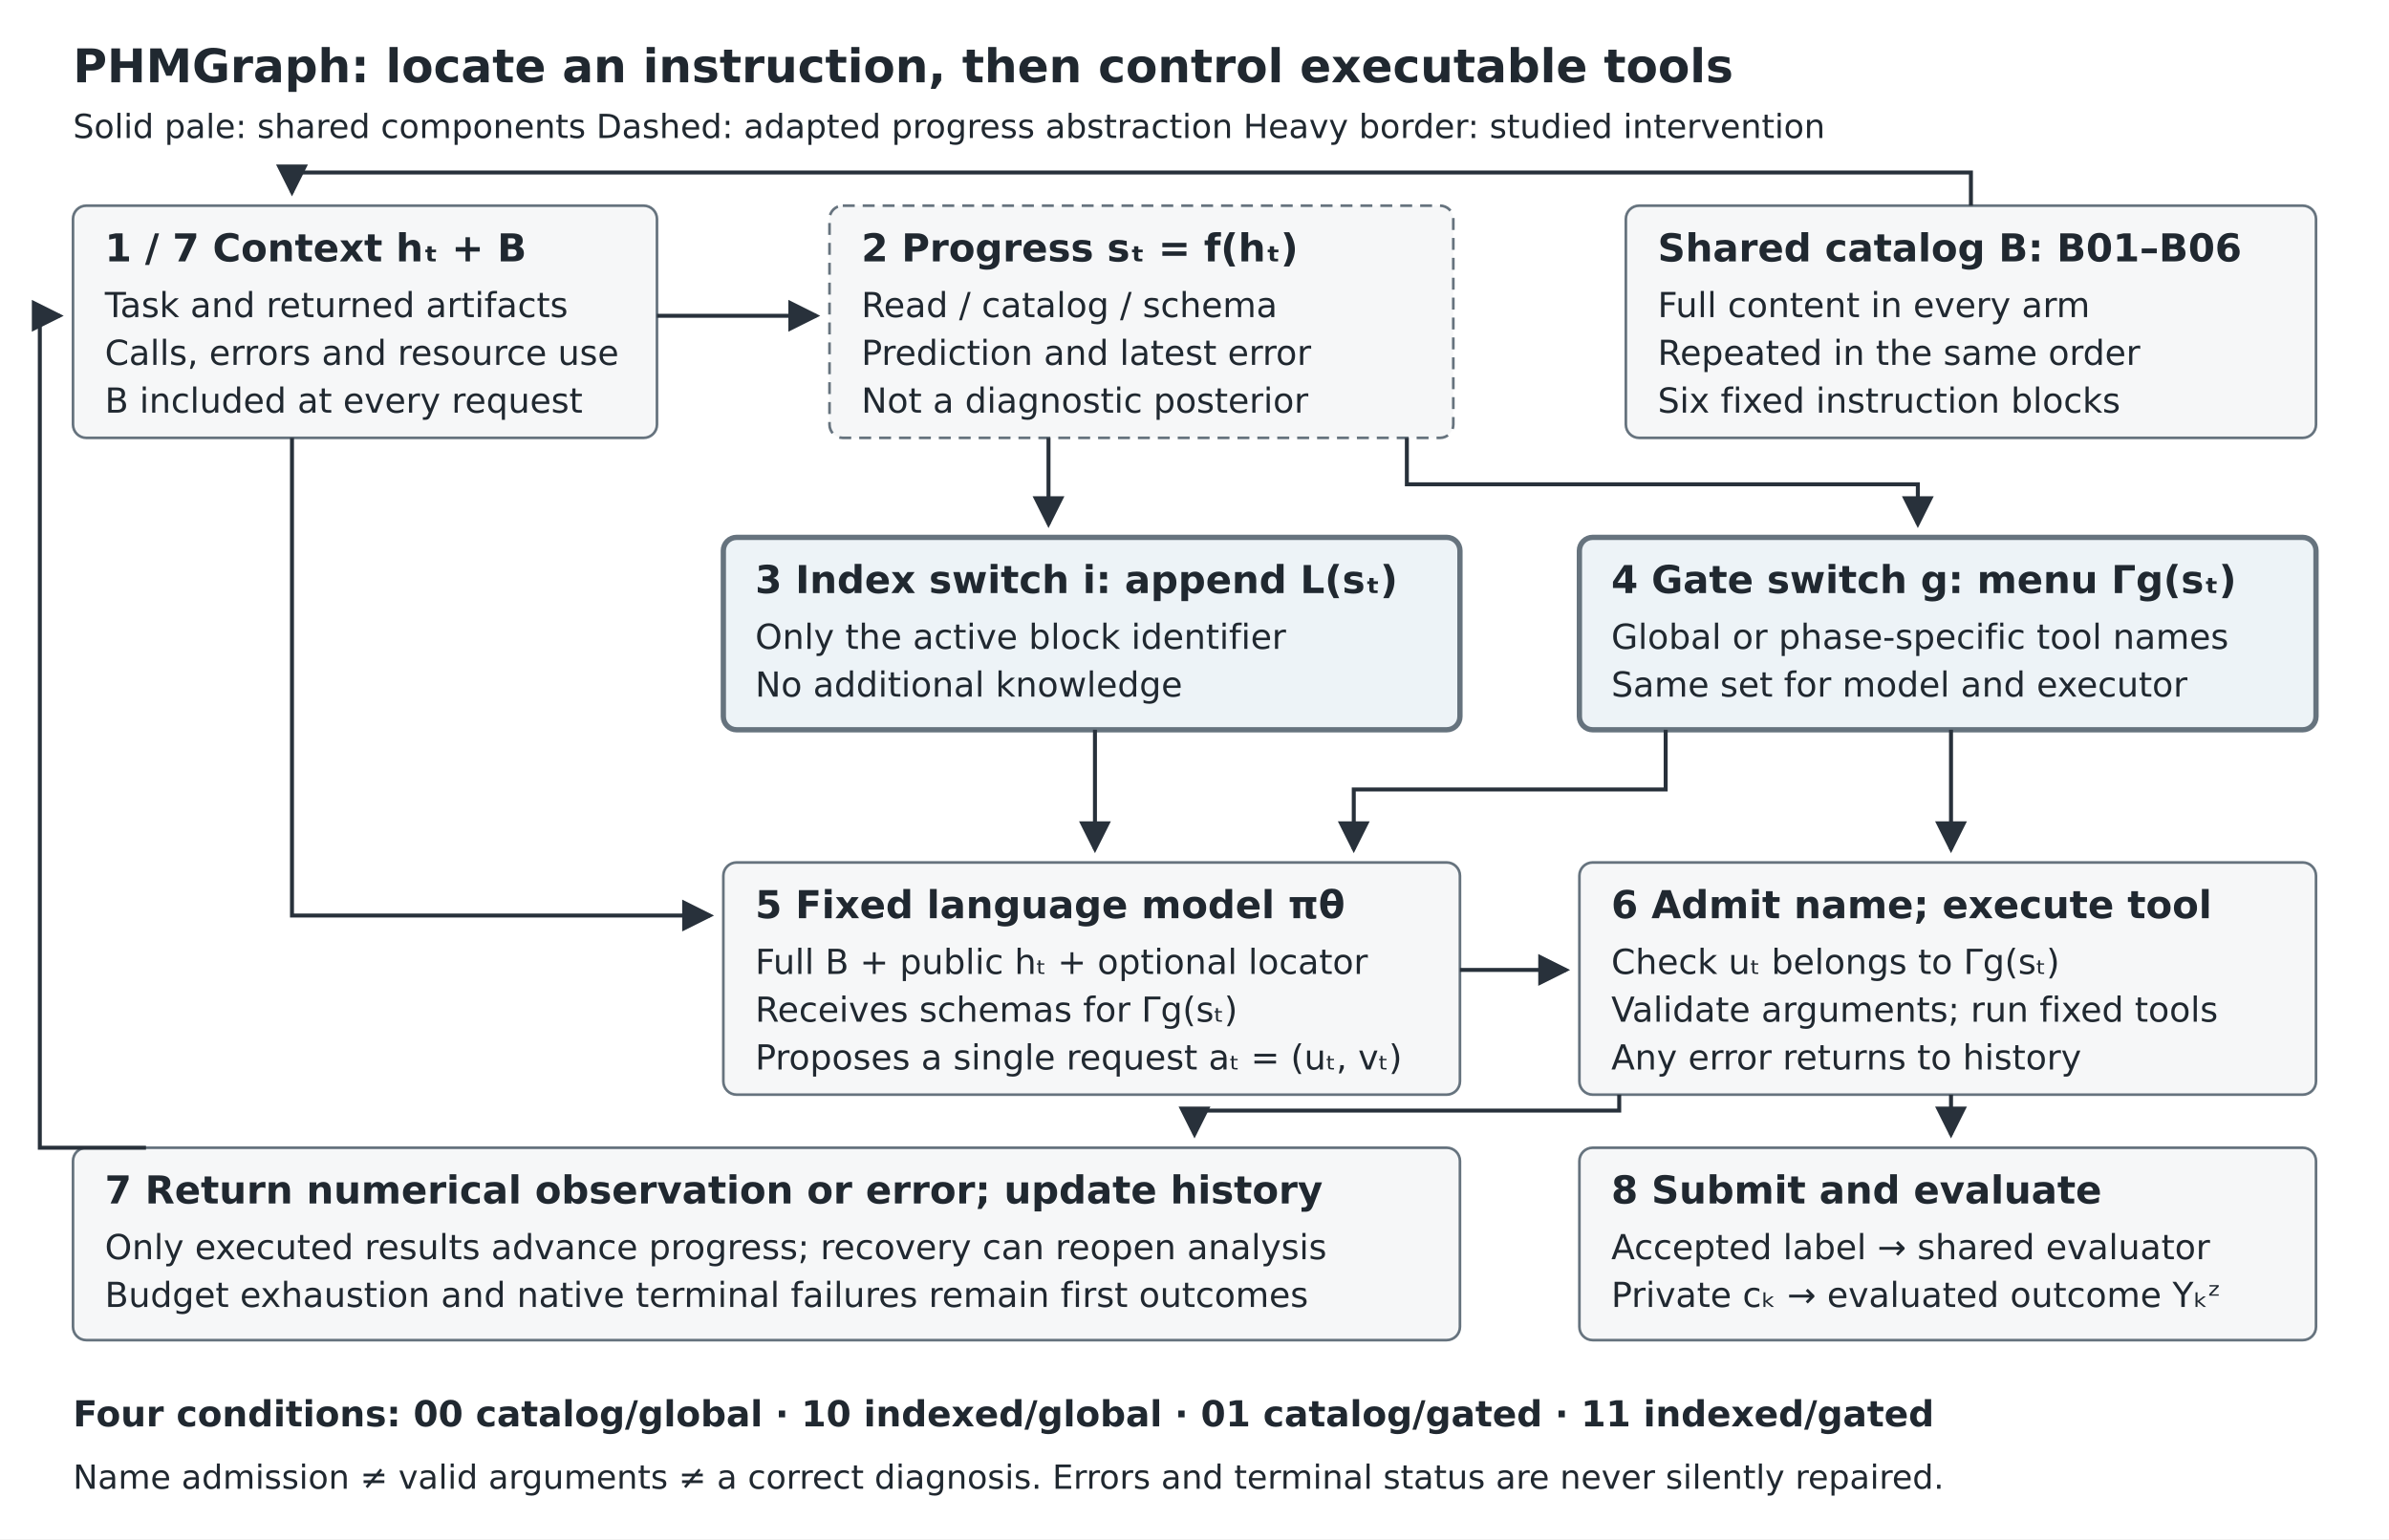
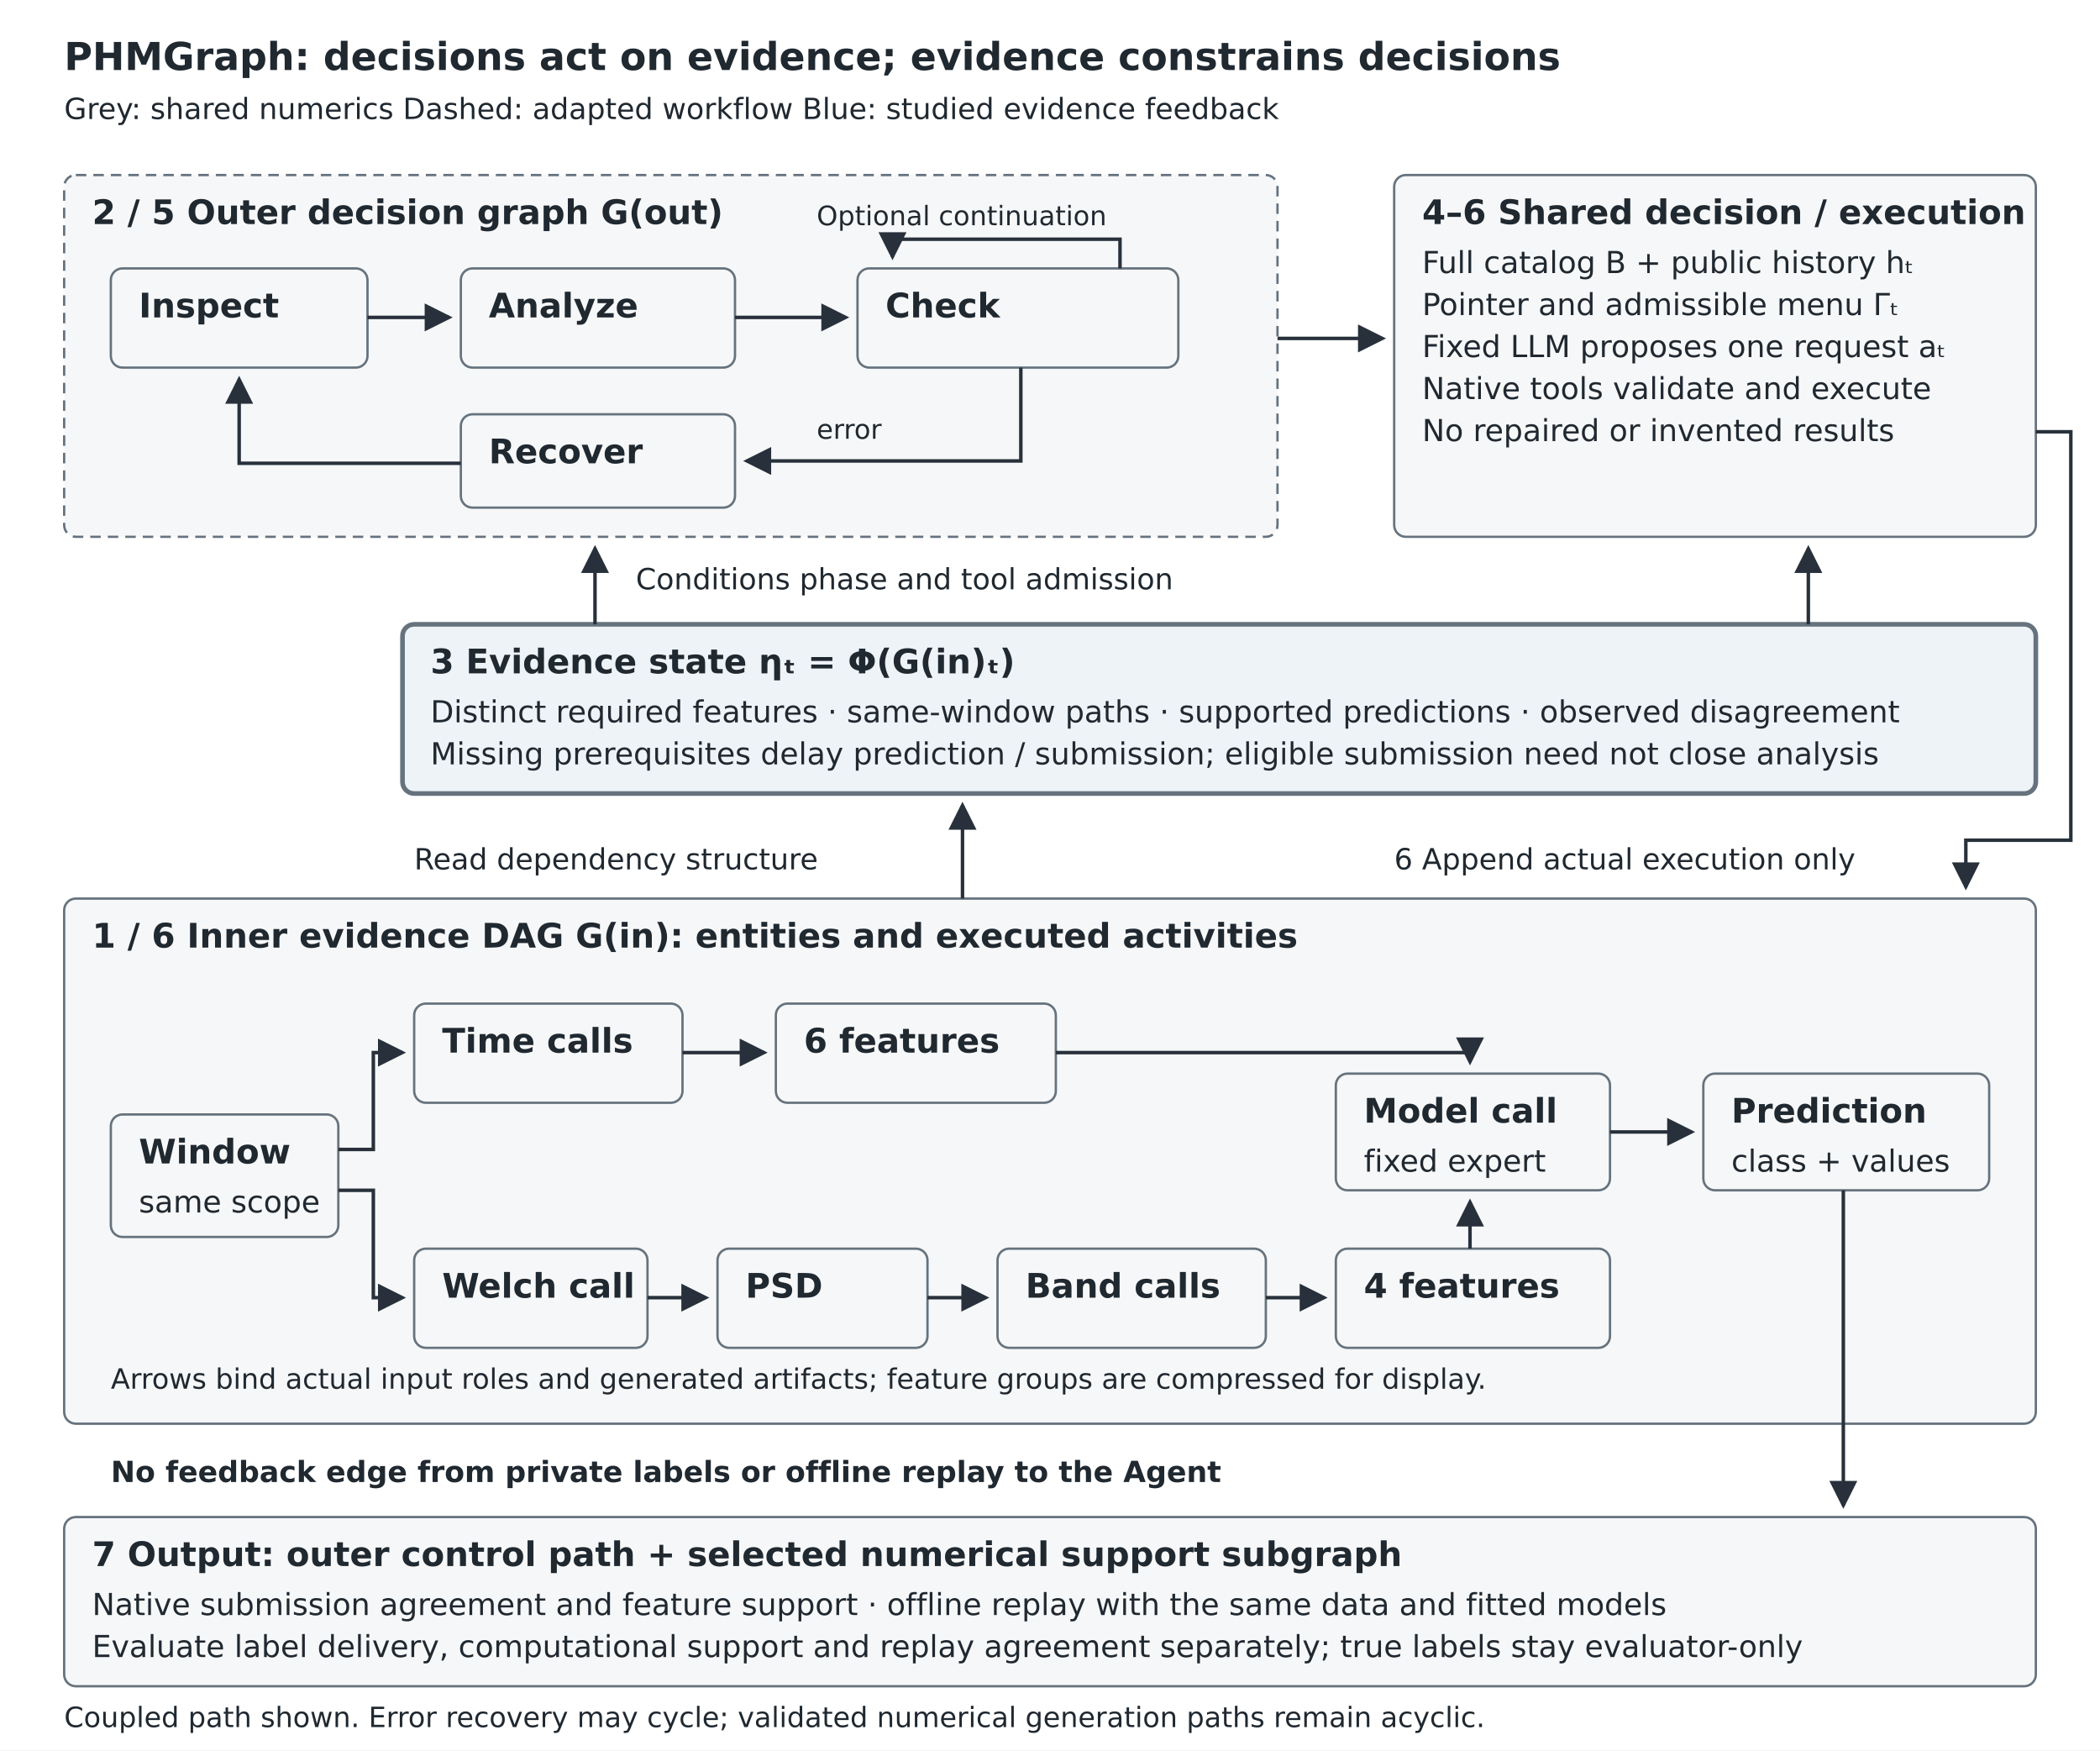
- <svg xmlns="http://www.w3.org/2000/svg" width="180mm" height="116mm" viewBox="0 0 1800 1160">
+ <svg xmlns="http://www.w3.org/2000/svg" width="180mm" height="150mm" viewBox="0 0 1800 1500">
  <defs>
    <marker id="arrow" markerWidth="8" markerHeight="8" refX="7" refY="4" orient="auto">
      <path d="M0 0 L8 4 L0 8 Z" fill="#28313b" />
    </marker>
  </defs>
-   <rect width="1800" height="1160" fill="white" />
+   <rect width="1800" height="1500" fill="white" />
  <g font-family="DejaVu Sans, Arial, sans-serif" fill="#202830">
-     <text x="55" y="62" font-size="35" font-weight="bold" text-anchor="start">PHMGraph: locate an instruction, then control executable tools</text>
-     <text x="55" y="104" font-size="25" font-weight="normal" text-anchor="start">Solid pale: shared components     Dashed: adapted progress abstraction     Heavy border: studied intervention</text>
-     <g id="public-history">
-       <rect x="55" y="155" width="440" height="175" rx="10" fill="#f6f7f8" stroke="#66737e" stroke-width="2" />
-       <text x="79" y="197" font-size="29" font-weight="bold" text-anchor="start">1 / 7  Context hₜ + B</text>
-       <text x="79" y="239" font-size="26" font-weight="normal" text-anchor="start">Task and returned artifacts</text>
-       <text x="79" y="275" font-size="26" font-weight="normal" text-anchor="start">Calls, errors and resource use</text>
-       <text x="79" y="311" font-size="26" font-weight="normal" text-anchor="start">B included at every request</text>
+     <text x="55" y="60" font-size="33" font-weight="bold" text-anchor="start">PHMGraph: decisions act on evidence; evidence constrains decisions</text>
+     <text x="55" y="102" font-size="25" font-weight="normal" text-anchor="start">Grey: shared numerics     Dashed: adapted workflow     Blue: studied evidence feedback</text>
+     <g id="outer-graph">
+       <rect x="55" y="150" width="1040" height="310" rx="10" fill="#f6f7f8" stroke="#66737e" stroke-width="2" stroke-dasharray="9 6" />
+       <text x="79" y="192" font-size="29" font-weight="bold" text-anchor="start">2 / 5  Outer decision graph G(out)</text>
    </g>
-     <g id="progress-f">
-       <rect x="625" y="155" width="470" height="175" rx="10" fill="#f6f7f8" stroke="#66737e" stroke-width="2" stroke-dasharray="9 6" />
-       <text x="649" y="197" font-size="29" font-weight="bold" text-anchor="start">2  Progress sₜ = f(hₜ)</text>
-       <text x="649" y="239" font-size="26" font-weight="normal" text-anchor="start">Read / catalog / schema</text>
-       <text x="649" y="275" font-size="26" font-weight="normal" text-anchor="start">Prediction and latest error</text>
-       <text x="649" y="311" font-size="26" font-weight="normal" text-anchor="start">Not a diagnostic posterior</text>
+     <g id="phase-inspect">
+       <rect x="95" y="230" width="220" height="85" rx="10" fill="#f6f7f8" stroke="#66737e" stroke-width="2" />
+       <text x="119" y="272" font-size="29" font-weight="bold" text-anchor="start">Inspect</text>
    </g>
-     <g id="common-catalog">
-       <rect x="1225" y="155" width="520" height="175" rx="10" fill="#f6f7f8" stroke="#66737e" stroke-width="2" />
-       <text x="1249" y="197" font-size="29" font-weight="bold" text-anchor="start">Shared catalog B: B01–B06</text>
-       <text x="1249" y="239" font-size="26" font-weight="normal" text-anchor="start">Full content in every arm</text>
-       <text x="1249" y="275" font-size="26" font-weight="normal" text-anchor="start">Repeated in the same order</text>
-       <text x="1249" y="311" font-size="26" font-weight="normal" text-anchor="start">Six fixed instruction blocks</text>
+     <g id="phase-analyze">
+       <rect x="395" y="230" width="235" height="85" rx="10" fill="#f6f7f8" stroke="#66737e" stroke-width="2" />
+       <text x="419" y="272" font-size="29" font-weight="bold" text-anchor="start">Analyze</text>
    </g>
-     <polyline id="history-to-progress" points="495,238 615,238" fill="none" stroke="#28313b" stroke-width="3" marker-end="url(#arrow)" />
-     <g id="index-I">
-       <rect x="545" y="405" width="555" height="145" rx="10" fill="#edf3f7" stroke="#66737e" stroke-width="4" />
-       <text x="569" y="447" font-size="29" font-weight="bold" text-anchor="start">3  Index switch i: append L(sₜ)</text>
-       <text x="569" y="489" font-size="26" font-weight="normal" text-anchor="start">Only the active block identifier</text>
-       <text x="569" y="525" font-size="26" font-weight="normal" text-anchor="start">No additional knowledge</text>
+     <g id="phase-check">
+       <rect x="735" y="230" width="275" height="85" rx="10" fill="#f6f7f8" stroke="#66737e" stroke-width="2" />
+       <text x="759" y="272" font-size="29" font-weight="bold" text-anchor="start">Check</text>
    </g>
-     <g id="gate-G">
-       <rect x="1190" y="405" width="555" height="145" rx="10" fill="#edf3f7" stroke="#66737e" stroke-width="4" />
-       <text x="1214" y="447" font-size="29" font-weight="bold" text-anchor="start">4  Gate switch g: menu Γg(sₜ)</text>
-       <text x="1214" y="489" font-size="26" font-weight="normal" text-anchor="start">Global or phase-specific tool names</text>
-       <text x="1214" y="525" font-size="26" font-weight="normal" text-anchor="start">Same set for model and executor</text>
+     <polyline id="read-to-analyze" points="315,272 385,272" fill="none" stroke="#28313b" stroke-width="3" marker-end="url(#arrow)" />
+     <polyline id="ready-to-check" points="630,272 725,272" fill="none" stroke="#28313b" stroke-width="3" marker-end="url(#arrow)" />
+     <g id="phase-recover">
+       <rect x="395" y="355" width="235" height="80" rx="10" fill="#f6f7f8" stroke="#66737e" stroke-width="2" />
+       <text x="419" y="397" font-size="29" font-weight="bold" text-anchor="start">Recover</text>
    </g>
-     <polyline id="progress-to-index" points="790,330 790,395" fill="none" stroke="#28313b" stroke-width="3" marker-end="url(#arrow)" />
-     <polyline id="progress-to-gate" points="1060,330 1060,365 1445,365 1445,395" fill="none" stroke="#28313b" stroke-width="3" marker-end="url(#arrow)" />
-     <g id="model">
-       <rect x="545" y="650" width="555" height="175" rx="10" fill="#f6f7f8" stroke="#66737e" stroke-width="2" />
-       <text x="569" y="692" font-size="29" font-weight="bold" text-anchor="start">5  Fixed language model πθ</text>
-       <text x="569" y="734" font-size="26" font-weight="normal" text-anchor="start">Full B + public hₜ + optional locator</text>
-       <text x="569" y="770" font-size="26" font-weight="normal" text-anchor="start">Receives schemas for Γg(sₜ)</text>
-       <text x="569" y="806" font-size="26" font-weight="normal" text-anchor="start">Proposes a single request aₜ = (uₜ, vₜ)</text>
+     <polyline id="error-to-recovery" points="875,315 875,395 640,395" fill="none" stroke="#28313b" stroke-width="3" marker-end="url(#arrow)" />
+     <text x="700" y="376" font-size="23" font-weight="normal" text-anchor="start">error</text>
+     <polyline id="recovery-to-inspect" points="395,397 205,397 205,325" fill="none" stroke="#28313b" stroke-width="3" marker-end="url(#arrow)" />
+     <polyline id="check-continuation" points="960,230 960,205 765,205 765,220" fill="none" stroke="#28313b" stroke-width="3" marker-end="url(#arrow)" />
+     <text x="700" y="193" font-size="23" font-weight="normal" text-anchor="start">Optional continuation</text>
+     <g id="decision-interface">
+       <rect x="1195" y="150" width="550" height="310" rx="10" fill="#f6f7f8" stroke="#66737e" stroke-width="2" />
+       <text x="1219" y="192" font-size="29" font-weight="bold" text-anchor="start">4–6  Shared decision / execution</text>
+       <text x="1219" y="234" font-size="26" font-weight="normal" text-anchor="start">Full catalog B + public history hₜ</text>
+       <text x="1219" y="270" font-size="26" font-weight="normal" text-anchor="start">Pointer and admissible menu Γₜ</text>
+       <text x="1219" y="306" font-size="26" font-weight="normal" text-anchor="start">Fixed LLM proposes one request aₜ</text>
+       <text x="1219" y="342" font-size="26" font-weight="normal" text-anchor="start">Native tools validate and execute</text>
+       <text x="1219" y="378" font-size="26" font-weight="normal" text-anchor="start">No repaired or invented results</text>
    </g>
-     <g id="admission">
-       <rect x="1190" y="650" width="555" height="175" rx="10" fill="#f6f7f8" stroke="#66737e" stroke-width="2" />
-       <text x="1214" y="692" font-size="29" font-weight="bold" text-anchor="start">6  Admit name; execute tool</text>
-       <text x="1214" y="734" font-size="26" font-weight="normal" text-anchor="start">Check uₜ belongs to Γg(sₜ)</text>
-       <text x="1214" y="770" font-size="26" font-weight="normal" text-anchor="start">Validate arguments; run fixed tools</text>
-       <text x="1214" y="806" font-size="26" font-weight="normal" text-anchor="start">Any error returns to history</text>
+     <polyline id="phase-to-interface" points="1095,290 1185,290" fill="none" stroke="#28313b" stroke-width="3" marker-end="url(#arrow)" />
+     <g id="evidence-feedback">
+       <rect x="345" y="535" width="1400" height="145" rx="10" fill="#edf3f7" stroke="#66737e" stroke-width="4" />
+       <text x="369" y="577" font-size="29" font-weight="bold" text-anchor="start">3  Evidence state ηₜ = Φ(G(in)ₜ)</text>
+       <text x="369" y="619" font-size="26" font-weight="normal" text-anchor="start">Distinct required features · same-window paths · supported predictions · observed disagreement</text>
+       <text x="369" y="655" font-size="26" font-weight="normal" text-anchor="start">Missing prerequisites delay prediction / submission; eligible submission need not close analysis</text>
    </g>
-     <polyline id="index-to-model" points="825,550 825,640" fill="none" stroke="#28313b" stroke-width="3" marker-end="url(#arrow)" />
-     <polyline id="gate-to-admission" points="1470,550 1470,640" fill="none" stroke="#28313b" stroke-width="3" marker-end="url(#arrow)" />
-     <polyline id="gate-to-model" points="1255,550 1255,595 1020,595 1020,640" fill="none" stroke="#28313b" stroke-width="3" marker-end="url(#arrow)" />
-     <polyline id="model-to-execution" points="1100,731 1180,731" fill="none" stroke="#28313b" stroke-width="3" marker-end="url(#arrow)" />
-     <polyline id="catalog-to-context" points="1485,155 1485,130 220,130 220,145" fill="none" stroke="#28313b" stroke-width="3" marker-end="url(#arrow)" />
-     <polyline id="history-to-model" points="220,330 220,690 535,690" fill="none" stroke="#28313b" stroke-width="3" marker-end="url(#arrow)" />
-     <g id="result-return">
-       <rect x="55" y="865" width="1045" height="145" rx="10" fill="#f6f7f8" stroke="#66737e" stroke-width="2" />
-       <text x="79" y="907" font-size="29" font-weight="bold" text-anchor="start">7  Return numerical observation or error; update history</text>
-       <text x="79" y="949" font-size="26" font-weight="normal" text-anchor="start">Only executed results advance progress; recovery can reopen analysis</text>
-       <text x="79" y="985" font-size="26" font-weight="normal" text-anchor="start">Budget exhaustion and native terminal failures remain first outcomes</text>
+     <polyline id="evidence-to-phase" points="510,535 510,470" fill="none" stroke="#28313b" stroke-width="3" marker-end="url(#arrow)" />
+     <text x="545" y="505" font-size="25" font-weight="normal" text-anchor="start">Conditions phase and tool admission</text>
+     <polyline id="evidence-to-menu" points="1550,535 1550,470" fill="none" stroke="#28313b" stroke-width="3" marker-end="url(#arrow)" />
+     <polyline id="execution-to-update" points="1745,370 1775,370 1775,720 1685,720 1685,760" fill="none" stroke="#28313b" stroke-width="3" marker-end="url(#arrow)" />
+     <text x="1195" y="745" font-size="25" font-weight="normal" text-anchor="start">6  Append actual execution only</text>
+     <g id="inner-graph">
+       <rect x="55" y="770" width="1690" height="450" rx="10" fill="#f6f7f8" stroke="#66737e" stroke-width="2" />
+       <text x="79" y="812" font-size="29" font-weight="bold" text-anchor="start">1 / 6  Inner evidence DAG G(in): entities and executed activities</text>
    </g>
-     <g id="output">
-       <rect x="1190" y="865" width="555" height="145" rx="10" fill="#f6f7f8" stroke="#66737e" stroke-width="2" />
-       <text x="1214" y="907" font-size="29" font-weight="bold" text-anchor="start">8  Submit and evaluate</text>
-       <text x="1214" y="949" font-size="26" font-weight="normal" text-anchor="start">Accepted label → shared evaluator</text>
-       <text x="1214" y="985" font-size="26" font-weight="normal" text-anchor="start">Private cₖ → evaluated outcome Yₖᶻ</text>
+     <g id="raw-window">
+       <rect x="95" y="955" width="195" height="105" rx="10" fill="#f6f7f8" stroke="#66737e" stroke-width="2" />
+       <text x="119" y="997" font-size="29" font-weight="bold" text-anchor="start">Window</text>
+       <text x="119" y="1039" font-size="26" font-weight="normal" text-anchor="start">same scope</text>
    </g>
-     <polyline id="execution-to-terminal" points="1470,825 1470,855" fill="none" stroke="#28313b" stroke-width="3" marker-end="url(#arrow)" />
-     <polyline id="execution-to-history" points="1220,825 1220,837 900,837 900,855" fill="none" stroke="#28313b" stroke-width="3" marker-end="url(#arrow)" />
-     <polyline id="history-feedback" points="110,865 30,865 30,238 45,238" fill="none" stroke="#28313b" stroke-width="3" marker-end="url(#arrow)" />
-     <text x="55" y="1075" font-size="27" font-weight="bold" text-anchor="start">Four conditions: 00 catalog/global   ·   10 indexed/global   ·   01 catalog/gated   ·   11 indexed/gated</text>
-     <text x="55" y="1122" font-size="25" font-weight="normal" text-anchor="start">Name admission ≠ valid arguments ≠ a correct diagnosis. Errors and terminal status are never silently repaired.</text>
+     <g id="time-call">
+       <rect x="355" y="860" width="230" height="85" rx="10" fill="#f6f7f8" stroke="#66737e" stroke-width="2" />
+       <text x="379" y="902" font-size="29" font-weight="bold" text-anchor="start">Time calls</text>
+     </g>
+     <g id="time-features">
+       <rect x="665" y="860" width="240" height="85" rx="10" fill="#f6f7f8" stroke="#66737e" stroke-width="2" />
+       <text x="689" y="902" font-size="29" font-weight="bold" text-anchor="start">6 features</text>
+     </g>
+     <g id="psd-call">
+       <rect x="355" y="1070" width="200" height="85" rx="10" fill="#f6f7f8" stroke="#66737e" stroke-width="2" />
+       <text x="379" y="1112" font-size="29" font-weight="bold" text-anchor="start">Welch call</text>
+     </g>
+     <g id="psd-entity">
+       <rect x="615" y="1070" width="180" height="85" rx="10" fill="#f6f7f8" stroke="#66737e" stroke-width="2" />
+       <text x="639" y="1112" font-size="29" font-weight="bold" text-anchor="start">PSD</text>
+     </g>
+     <g id="band-call">
+       <rect x="855" y="1070" width="230" height="85" rx="10" fill="#f6f7f8" stroke="#66737e" stroke-width="2" />
+       <text x="879" y="1112" font-size="29" font-weight="bold" text-anchor="start">Band calls</text>
+     </g>
+     <g id="band-features">
+       <rect x="1145" y="1070" width="235" height="85" rx="10" fill="#f6f7f8" stroke="#66737e" stroke-width="2" />
+       <text x="1169" y="1112" font-size="29" font-weight="bold" text-anchor="start">4 features</text>
+     </g>
+     <g id="model-call">
+       <rect x="1145" y="920" width="235" height="100" rx="10" fill="#f6f7f8" stroke="#66737e" stroke-width="2" />
+       <text x="1169" y="962" font-size="29" font-weight="bold" text-anchor="start">Model call</text>
+       <text x="1169" y="1004" font-size="26" font-weight="normal" text-anchor="start">fixed expert</text>
+     </g>
+     <g id="prediction">
+       <rect x="1460" y="920" width="245" height="100" rx="10" fill="#f6f7f8" stroke="#66737e" stroke-width="2" />
+       <text x="1484" y="962" font-size="29" font-weight="bold" text-anchor="start">Prediction</text>
+       <text x="1484" y="1004" font-size="26" font-weight="normal" text-anchor="start">class + values</text>
+     </g>
+     <polyline id="window-time-use" points="290,985 320,985 320,902 345,902" fill="none" stroke="#28313b" stroke-width="3" marker-end="url(#arrow)" />
+     <polyline id="time-generation" points="585,902 655,902" fill="none" stroke="#28313b" stroke-width="3" marker-end="url(#arrow)" />
+     <polyline id="time-model-roles" points="905,902 1260,902 1260,910" fill="none" stroke="#28313b" stroke-width="3" marker-end="url(#arrow)" />
+     <polyline id="window-psd-use" points="290,1020 320,1020 320,1112 345,1112" fill="none" stroke="#28313b" stroke-width="3" marker-end="url(#arrow)" />
+     <polyline id="psd-generation" points="555,1112 605,1112" fill="none" stroke="#28313b" stroke-width="3" marker-end="url(#arrow)" />
+     <polyline id="psd-band-use" points="795,1112 845,1112" fill="none" stroke="#28313b" stroke-width="3" marker-end="url(#arrow)" />
+     <polyline id="band-generation" points="1085,1112 1135,1112" fill="none" stroke="#28313b" stroke-width="3" marker-end="url(#arrow)" />
+     <polyline id="band-model-roles" points="1260,1070 1260,1030" fill="none" stroke="#28313b" stroke-width="3" marker-end="url(#arrow)" />
+     <polyline id="prediction-generation" points="1380,970 1450,970" fill="none" stroke="#28313b" stroke-width="3" marker-end="url(#arrow)" />
+     <text x="95" y="1190" font-size="24" font-weight="normal" text-anchor="start">Arrows bind actual input roles and generated artifacts; feature groups are compressed for display.</text>
+     <polyline id="inner-to-frontier" points="825,770 825,690" fill="none" stroke="#28313b" stroke-width="3" marker-end="url(#arrow)" />
+     <text x="355" y="745" font-size="25" font-weight="normal" text-anchor="start">Read dependency structure</text>
+     <g id="explanation-output">
+       <rect x="55" y="1300" width="1690" height="145" rx="10" fill="#f6f7f8" stroke="#66737e" stroke-width="2" />
+       <text x="79" y="1342" font-size="29" font-weight="bold" text-anchor="start">7  Output: outer control path + selected numerical support subgraph</text>
+       <text x="79" y="1384" font-size="26" font-weight="normal" text-anchor="start">Native submission agreement and feature support · offline replay with the same data and fitted models</text>
+       <text x="79" y="1420" font-size="26" font-weight="normal" text-anchor="start">Evaluate label delivery, computational support and replay agreement separately; true labels stay evaluator-only</text>
+     </g>
+     <polyline id="prediction-to-selected-support" points="1580,1020 1580,1290" fill="none" stroke="#28313b" stroke-width="3" marker-end="url(#arrow)" />
+     <text x="95" y="1270" font-size="25" font-weight="bold" text-anchor="start">No feedback edge from private labels or offline replay to the Agent</text>
+     <text x="55" y="1480" font-size="24" font-weight="normal" text-anchor="start">Coupled path shown. Error recovery may cycle; validated numerical generation paths remain acyclic.</text>
  </g>
</svg>
